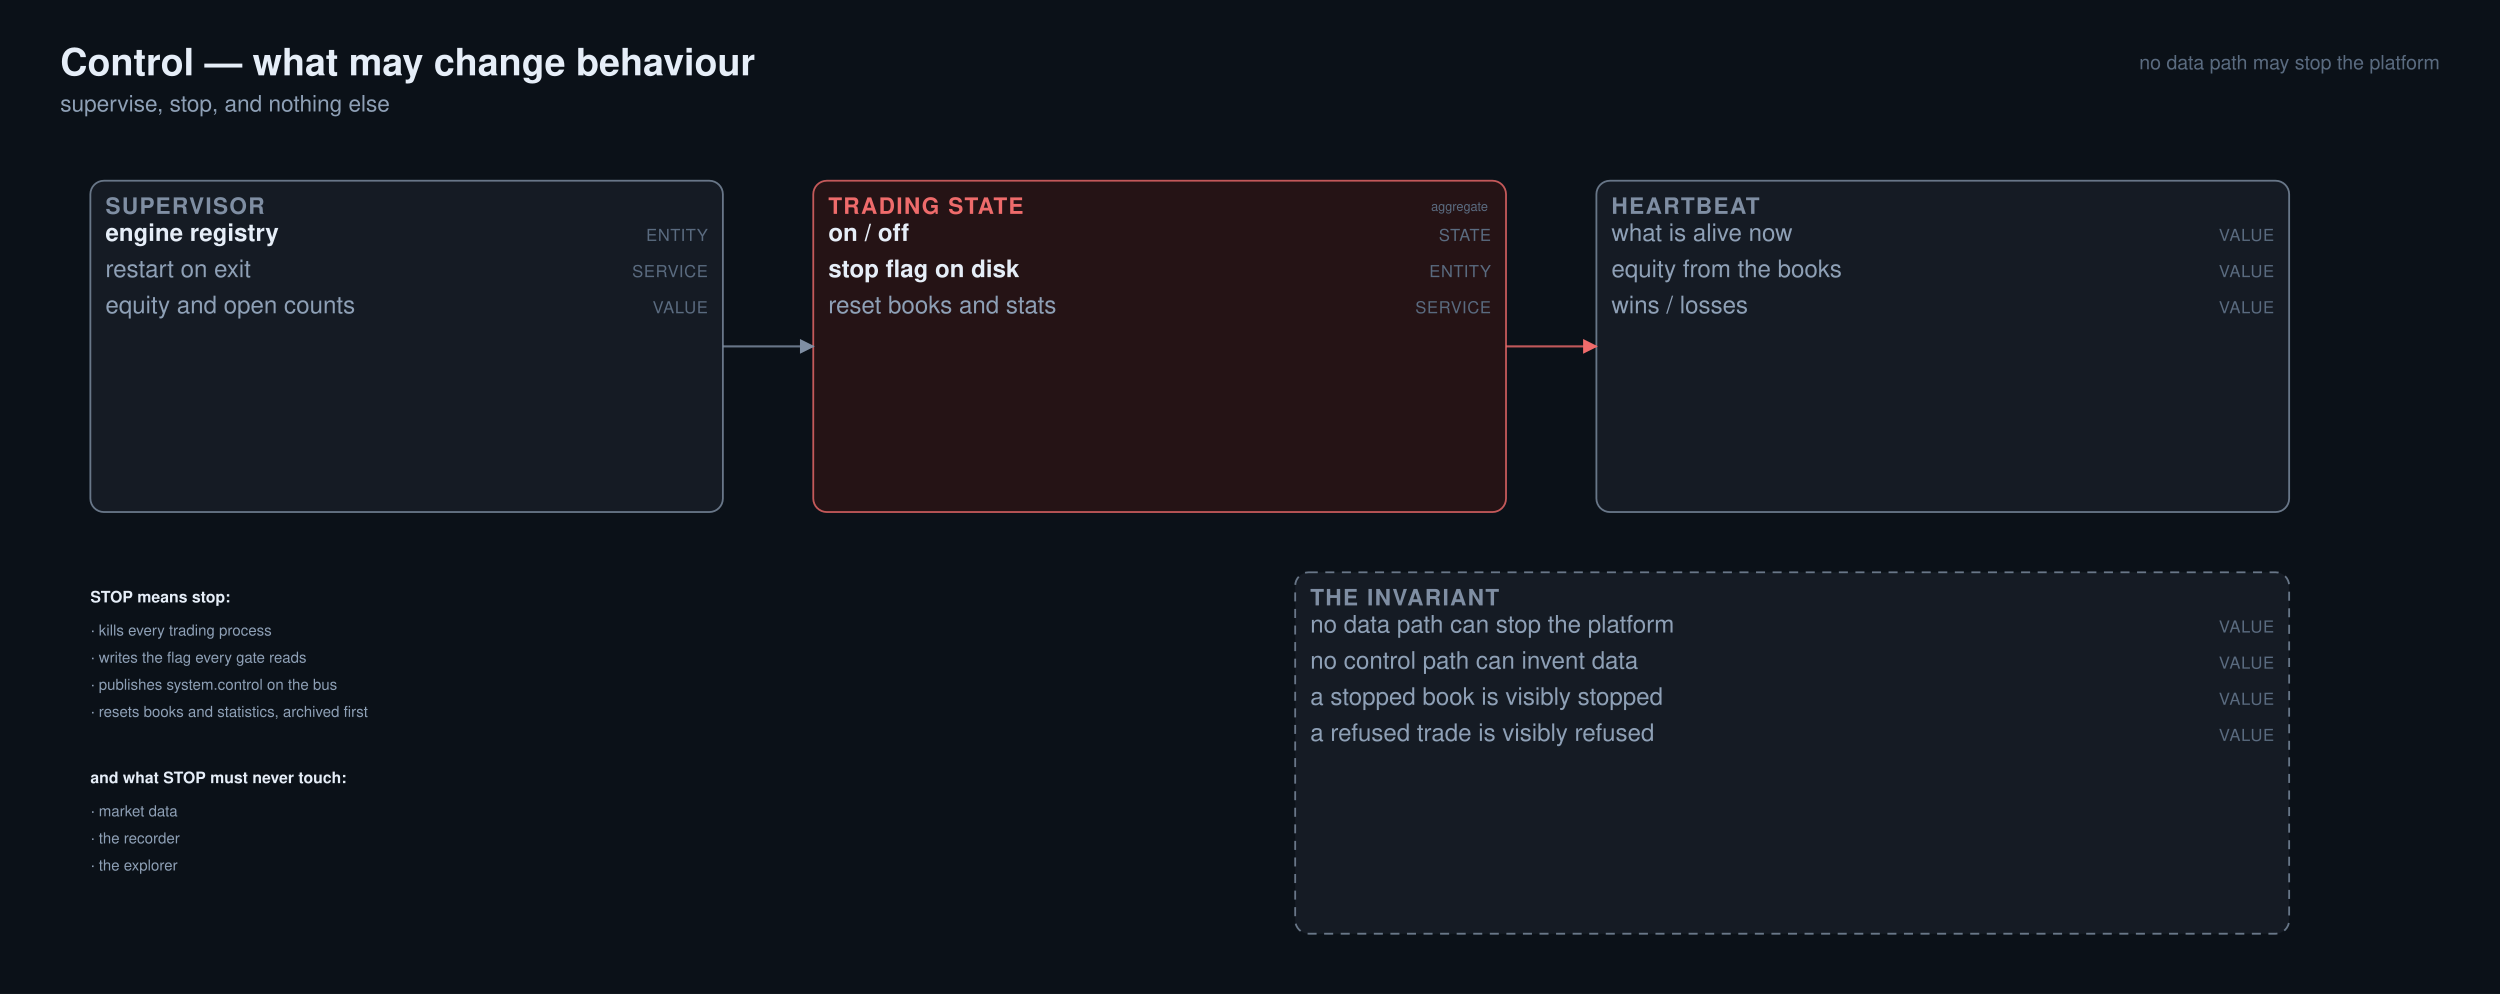
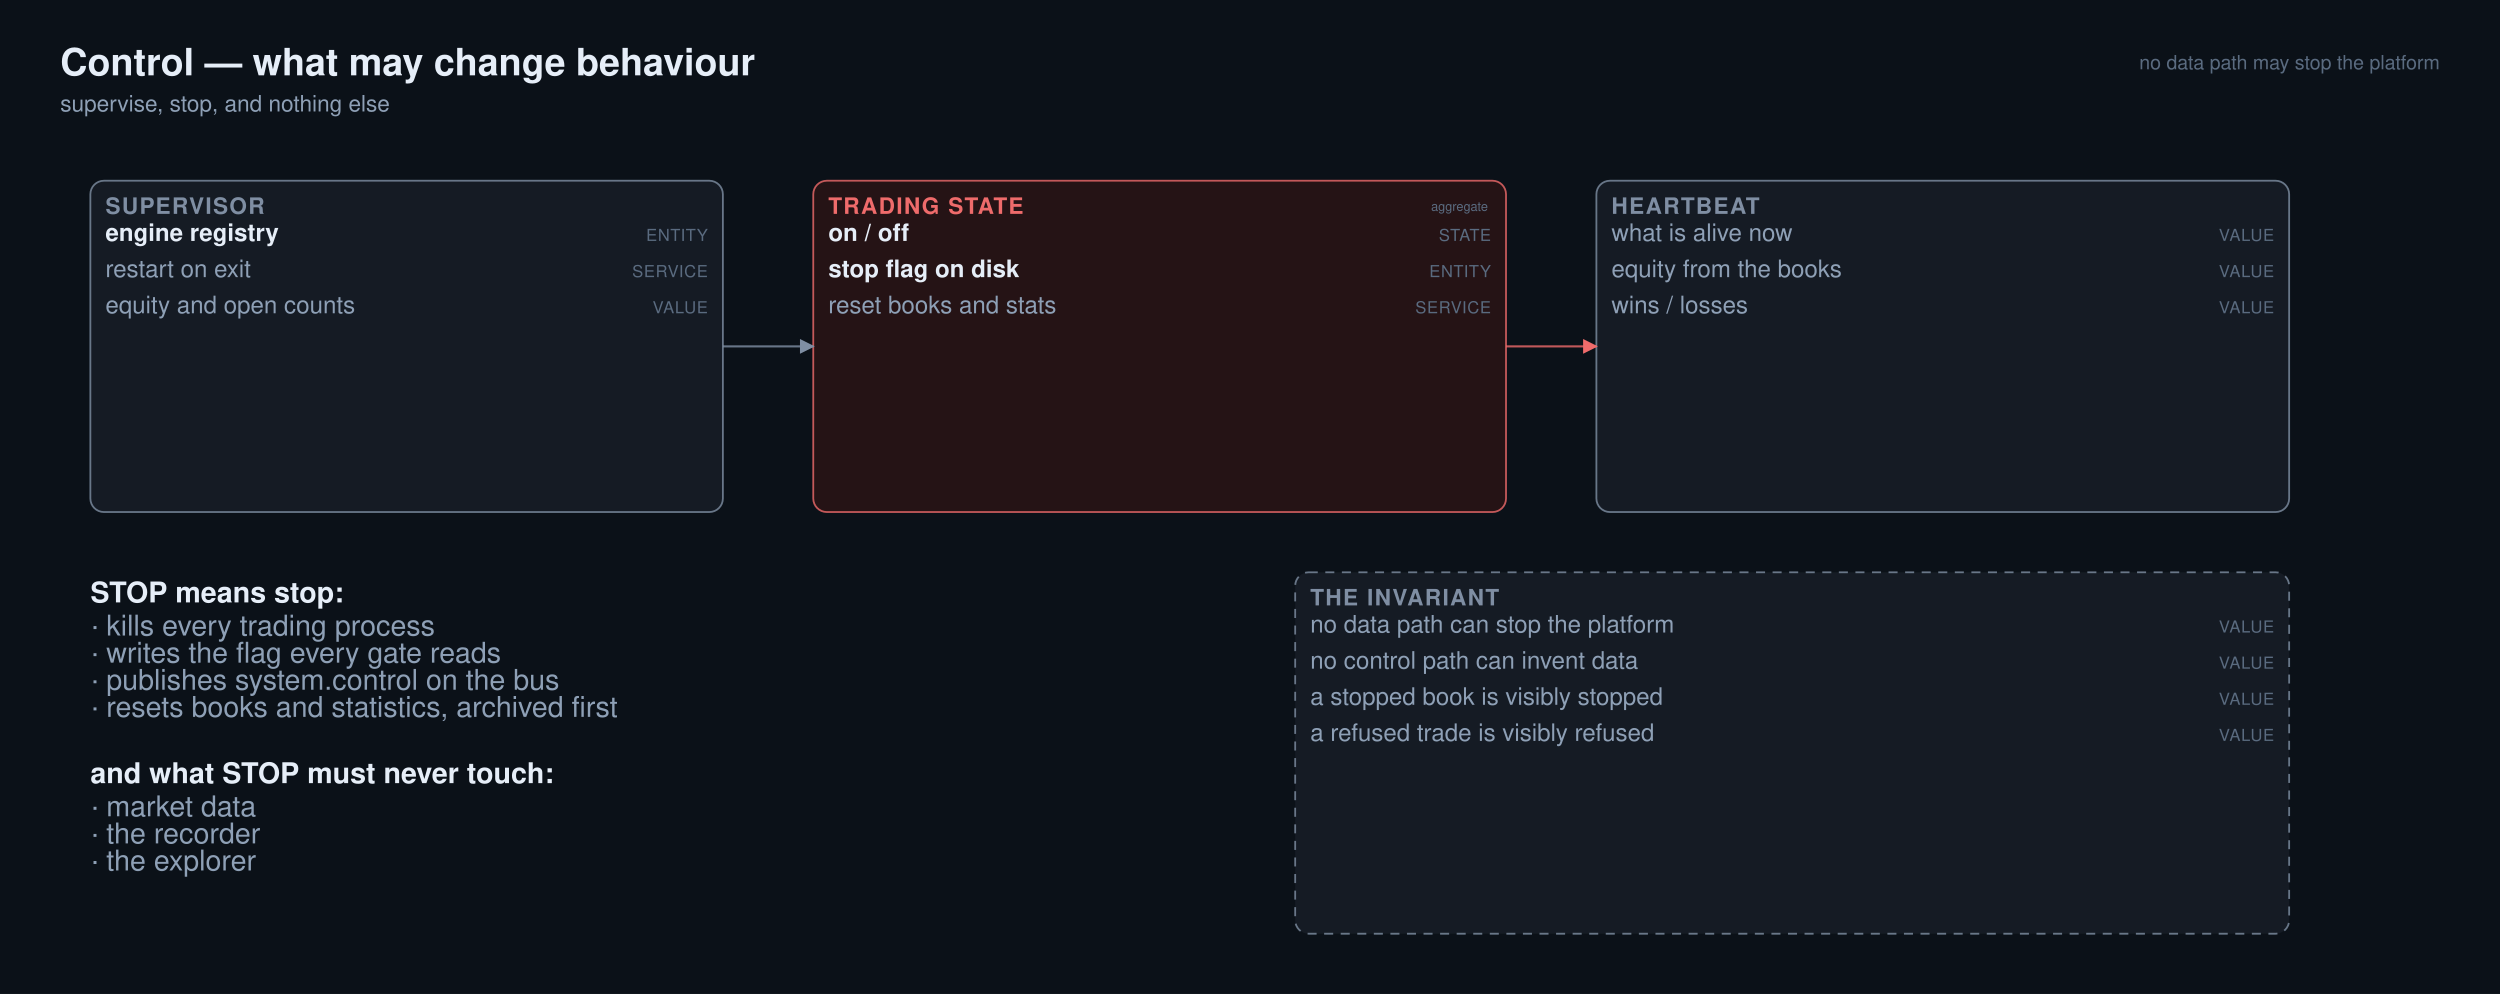
<svg xmlns="http://www.w3.org/2000/svg" width="1660" height="660" viewBox="0 0 1660 660" font-family="-apple-system, BlinkMacSystemFont, Helvetica, Arial, sans-serif">
  <rect width="1660" height="660" fill="#0b1118" />
  <marker id="a-market" viewBox="0 0 10 10" refX="9" refY="5" markerWidth="7" markerHeight="7" orient="auto-start-reverse">
    <path d="M 0 0 L 10 5 L 0 10 z" fill="#4f9bff" />
  </marker>
  <marker id="a-intel" viewBox="0 0 10 10" refX="9" refY="5" markerWidth="7" markerHeight="7" orient="auto-start-reverse">
    <path d="M 0 0 L 10 5 L 0 10 z" fill="#38d39f" />
  </marker>
  <marker id="a-model" viewBox="0 0 10 10" refX="9" refY="5" markerWidth="7" markerHeight="7" orient="auto-start-reverse">
    <path d="M 0 0 L 10 5 L 0 10 z" fill="#f5b544" />
  </marker>
  <marker id="a-risk" viewBox="0 0 10 10" refX="9" refY="5" markerWidth="7" markerHeight="7" orient="auto-start-reverse">
    <path d="M 0 0 L 10 5 L 0 10 z" fill="#ef6b6b" />
  </marker>
  <marker id="a-evidence" viewBox="0 0 10 10" refX="9" refY="5" markerWidth="7" markerHeight="7" orient="auto-start-reverse">
    <path d="M 0 0 L 10 5 L 0 10 z" fill="#a879ff" />
  </marker>
  <marker id="a-control" viewBox="0 0 10 10" refX="9" refY="5" markerWidth="7" markerHeight="7" orient="auto-start-reverse">
    <path d="M 0 0 L 10 5 L 0 10 z" fill="#7f8ea3" />
  </marker>
  <text x="40" y="50" fill="#e6eef8" font-size="25" font-weight="700">Control — what may change behaviour</text>
  <text x="40" y="74" fill="#8ea0b6" font-size="15">supervise, stop, and nothing else</text>
  <text x="1620" y="46" fill="#5a6b80" font-size="13" text-anchor="end">no data path may stop the platform</text>
  <rect x="60" y="120" width="420" height="220" rx="9" fill="#151b24" stroke="#7f8ea3" stroke-opacity="0.8" stroke-width="1.2" />
  <text x="70" y="142" fill="#7f8ea3" font-size="15.0" font-weight="700" letter-spacing="0.06em">SUPERVISOR</text>
  <text x="70" y="160" fill="#e6eef8" font-size="16.0" font-weight="600">engine registry</text>
  <text x="470" y="160" fill="#5a6b80" font-size="11" text-anchor="end" letter-spacing="0.04em">ENTITY</text>
  <text x="70" y="184.0" fill="#8ea0b6" font-size="16.0" font-weight="400">restart on exit</text>
  <text x="470" y="184.0" fill="#5a6b80" font-size="11" text-anchor="end" letter-spacing="0.04em">SERVICE</text>
  <text x="70" y="208.0" fill="#8ea0b6" font-size="16.0" font-weight="400">equity and open counts</text>
  <text x="470" y="208.0" fill="#5a6b80" font-size="11" text-anchor="end" letter-spacing="0.04em">VALUE</text>
  <rect x="540" y="120" width="460" height="220" rx="9" fill="#251315" stroke="#ef6b6b" stroke-opacity="0.8" stroke-width="1.2" />
  <text x="550" y="142" fill="#ef6b6b" font-size="15.0" font-weight="700" letter-spacing="0.06em">TRADING STATE</text>
  <text x="988" y="140" fill="#5a6b80" font-size="8.5" text-anchor="end">aggregate</text>
  <text x="550" y="160" fill="#e6eef8" font-size="16.0" font-weight="600">on / off</text>
  <text x="990" y="160" fill="#5a6b80" font-size="11" text-anchor="end" letter-spacing="0.04em">STATE</text>
  <text x="550" y="184.0" fill="#e6eef8" font-size="16.0" font-weight="600">stop flag on disk</text>
  <text x="990" y="184.0" fill="#5a6b80" font-size="11" text-anchor="end" letter-spacing="0.04em">ENTITY</text>
  <text x="550" y="208.0" fill="#8ea0b6" font-size="16.0" font-weight="400">reset books and stats</text>
  <text x="990" y="208.0" fill="#5a6b80" font-size="11" text-anchor="end" letter-spacing="0.04em">SERVICE</text>
  <rect x="1060" y="120" width="460" height="220" rx="9" fill="#151b24" stroke="#7f8ea3" stroke-opacity="0.8" stroke-width="1.2" />
  <text x="1070" y="142" fill="#7f8ea3" font-size="15.0" font-weight="700" letter-spacing="0.06em">HEARTBEAT</text>
  <text x="1070" y="160" fill="#8ea0b6" font-size="16.0" font-weight="400">what is alive now</text>
  <text x="1510" y="160" fill="#5a6b80" font-size="11" text-anchor="end" letter-spacing="0.04em">VALUE</text>
  <text x="1070" y="184.0" fill="#8ea0b6" font-size="16.0" font-weight="400">equity from the books</text>
  <text x="1510" y="184.0" fill="#5a6b80" font-size="11" text-anchor="end" letter-spacing="0.04em">VALUE</text>
  <text x="1070" y="208.0" fill="#8ea0b6" font-size="16.0" font-weight="400">wins / losses</text>
  <text x="1510" y="208.0" fill="#5a6b80" font-size="11" text-anchor="end" letter-spacing="0.04em">VALUE</text>
  <path d="M 480,230 L 540,230" fill="none" stroke="#7f8ea3" stroke-opacity="0.8" stroke-width="1.4" marker-end="url(#a-control)" />
  <path d="M 1000,230 L 1060,230" fill="none" stroke="#ef6b6b" stroke-opacity="0.8" stroke-width="1.4" marker-end="url(#a-risk)" />
-   <text x="60" y="400" fill="#e6eef8" font-size="10.5" text-anchor="start" font-weight="600">STOP means stop:</text>
-   <text x="60" y="422" fill="#8ea0b6" font-size="10" text-anchor="start" font-weight="400">· kills every trading process</text>
-   <text x="60" y="440" fill="#8ea0b6" font-size="10" text-anchor="start" font-weight="400">· writes the flag every gate reads</text>
-   <text x="60" y="458" fill="#8ea0b6" font-size="10" text-anchor="start" font-weight="400">· publishes system.control on the bus</text>
-   <text x="60" y="476" fill="#8ea0b6" font-size="10" text-anchor="start" font-weight="400">· resets books and statistics, archived first</text>
-   <text x="60" y="520" fill="#e6eef8" font-size="10.5" text-anchor="start" font-weight="600">and what STOP must never touch:</text>
-   <text x="60" y="542" fill="#8ea0b6" font-size="10" text-anchor="start" font-weight="400">· market data</text>
-   <text x="60" y="560" fill="#8ea0b6" font-size="10" text-anchor="start" font-weight="400">· the recorder</text>
-   <text x="60" y="578" fill="#8ea0b6" font-size="10" text-anchor="start" font-weight="400">· the explorer</text>
+   <text x="60" y="400" fill="#e6eef8" font-size="19" text-anchor="start" font-weight="600">STOP means stop:</text>
+   <text x="60" y="422" fill="#8ea0b6" font-size="19" text-anchor="start" font-weight="400">· kills every trading process</text>
+   <text x="60" y="440" fill="#8ea0b6" font-size="19" text-anchor="start" font-weight="400">· writes the flag every gate reads</text>
+   <text x="60" y="458" fill="#8ea0b6" font-size="19" text-anchor="start" font-weight="400">· publishes system.control on the bus</text>
+   <text x="60" y="476" fill="#8ea0b6" font-size="19" text-anchor="start" font-weight="400">· resets books and statistics, archived first</text>
+   <text x="60" y="520" fill="#e6eef8" font-size="19" text-anchor="start" font-weight="600">and what STOP must never touch:</text>
+   <text x="60" y="542" fill="#8ea0b6" font-size="19" text-anchor="start" font-weight="400">· market data</text>
+   <text x="60" y="560" fill="#8ea0b6" font-size="19" text-anchor="start" font-weight="400">· the recorder</text>
+   <text x="60" y="578" fill="#8ea0b6" font-size="19" text-anchor="start" font-weight="400">· the explorer</text>
  <rect x="860" y="380" width="660" height="240" rx="9" fill="#151b24" stroke="#7f8ea3" stroke-opacity="0.8" stroke-width="1.2" stroke-dasharray="6 5" />
  <text x="870" y="402" fill="#7f8ea3" font-size="15.0" font-weight="700" letter-spacing="0.06em">THE INVARIANT</text>
  <text x="870" y="420" fill="#8ea0b6" font-size="16.0" font-weight="400">no data path can stop the platform</text>
  <text x="1510" y="420" fill="#5a6b80" font-size="11" text-anchor="end" letter-spacing="0.04em">VALUE</text>
  <text x="870" y="444.0" fill="#8ea0b6" font-size="16.0" font-weight="400">no control path can invent data</text>
  <text x="1510" y="444.0" fill="#5a6b80" font-size="11" text-anchor="end" letter-spacing="0.04em">VALUE</text>
  <text x="870" y="468.0" fill="#8ea0b6" font-size="16.0" font-weight="400">a stopped book is visibly stopped</text>
  <text x="1510" y="468.0" fill="#5a6b80" font-size="11" text-anchor="end" letter-spacing="0.04em">VALUE</text>
  <text x="870" y="492.0" fill="#8ea0b6" font-size="16.0" font-weight="400">a refused trade is visibly refused</text>
  <text x="1510" y="492.0" fill="#5a6b80" font-size="11" text-anchor="end" letter-spacing="0.04em">VALUE</text>
</svg>
